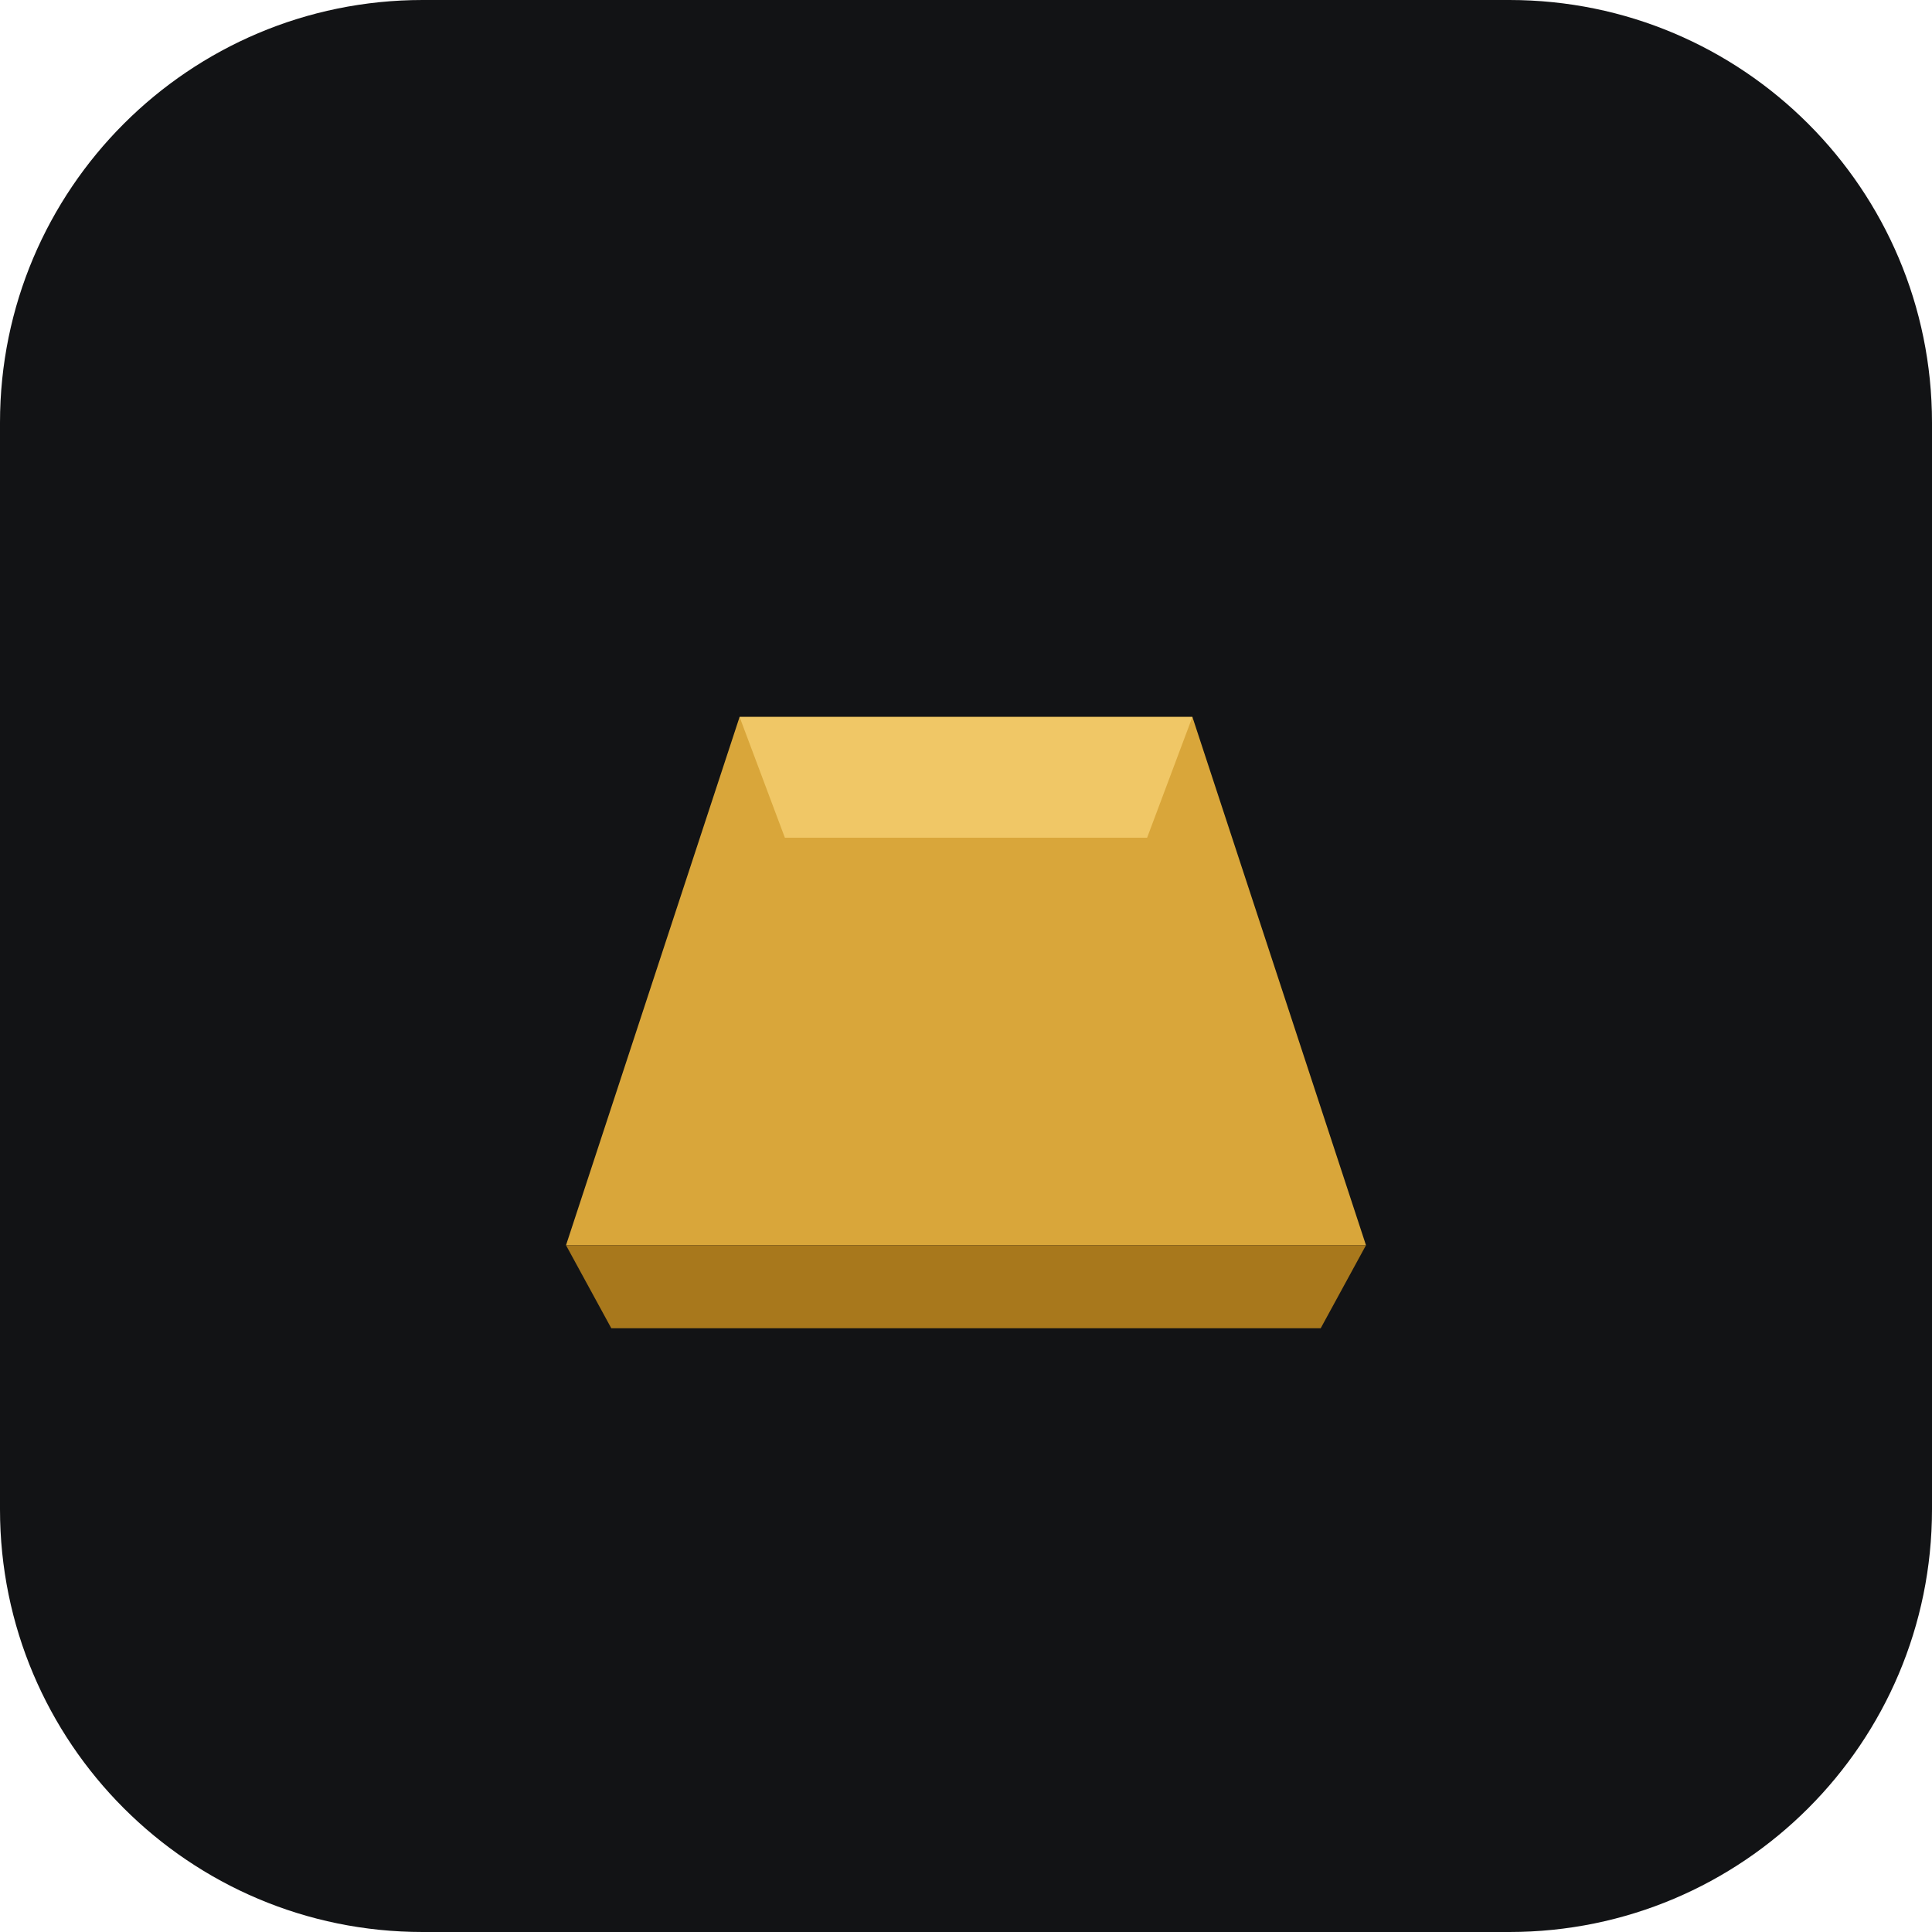
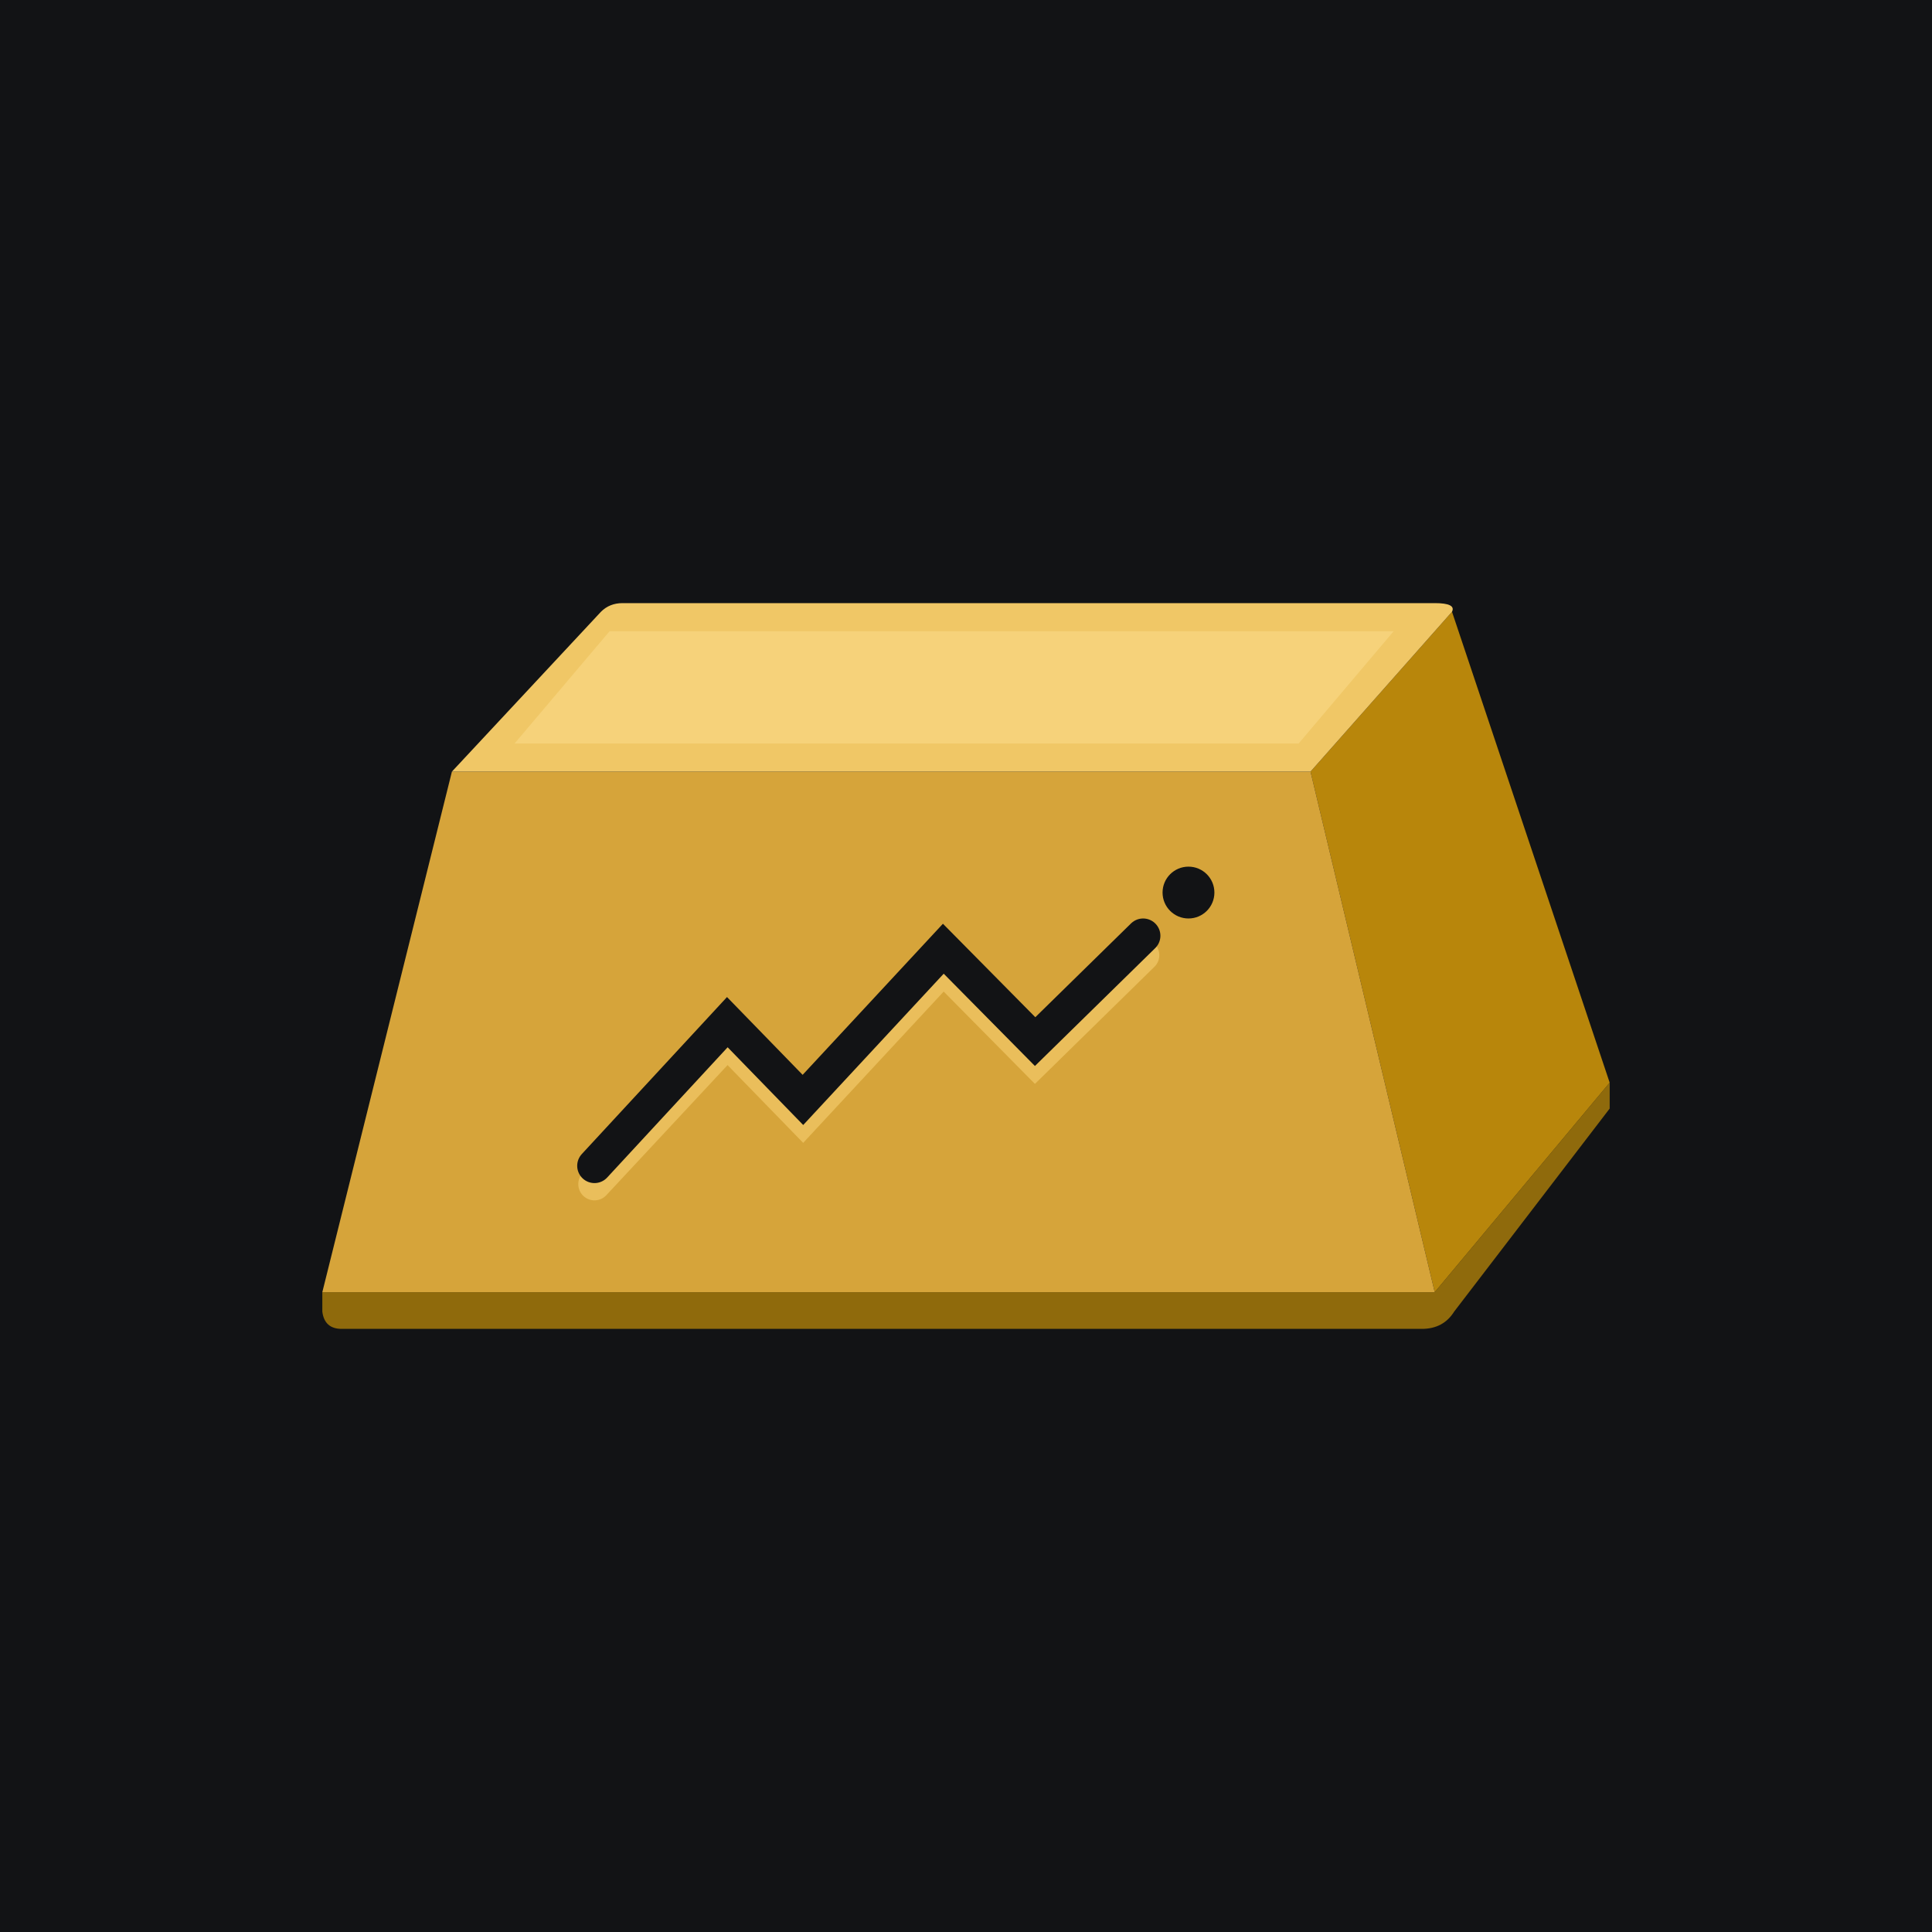
- <svg xmlns="http://www.w3.org/2000/svg" viewBox="0 0 512 512">
-   <rect width="512" height="512" rx="112" fill="#121315" />
-   <path d="M150 330 L196 190 H316 L362 330 Z" fill="#d9a63a" />
-   <path d="M196 190 H316 L304 222 H208 Z" fill="#f0c766" />
-   <path d="M150 330 L362 330 L350 352 H162 Z" fill="#a8781c" />
+ <svg xmlns="http://www.w3.org/2000/svg" viewBox="0 0 1932 1932">
+   <rect width="1932" height="1932" fill="#121315" />
+   <g transform="translate(966 966) scale(1.08) translate(-986 -980)">
+     <path d="M390 1282 H1420 L1582 1088 V1112 L1438 1300 Q1428 1316 1408 1316 H408 Q392 1316 390 1300 Z" fill="#8f6a0c" />
+     <path d="M1305 800 L1436 652 L1582 1088 L1420 1282 Z" fill="#b8860b" />
+     <path d="M510 800 H1305 L1420 1282 H390 Z" fill="#d6a43a" />
+     <path d="M510 800 L648 652 Q656 644 668 644 H1420 Q1440 644 1436 652 L1305 800 Z" fill="#f0c766" />
+     <path d="M568 774 L656 670 H1382 L1294 774 Z" fill="#f6d27a" />
+     <polyline points="642,1182 765,1050 835,1122 965,982 1050,1068 1150,970" fill="none" stroke="#f0c766" stroke-width="30" stroke-linecap="round" stroke-linejoin="miter" stroke-opacity="0.75" />
+     <polyline points="642,1165 765,1032 835,1104 965,964 1050,1050 1150,952" fill="none" stroke="#121315" stroke-width="32" stroke-linecap="round" stroke-linejoin="miter" />
+     <circle cx="1192" cy="912" r="24" fill="#121315" />
+   </g>
</svg>
